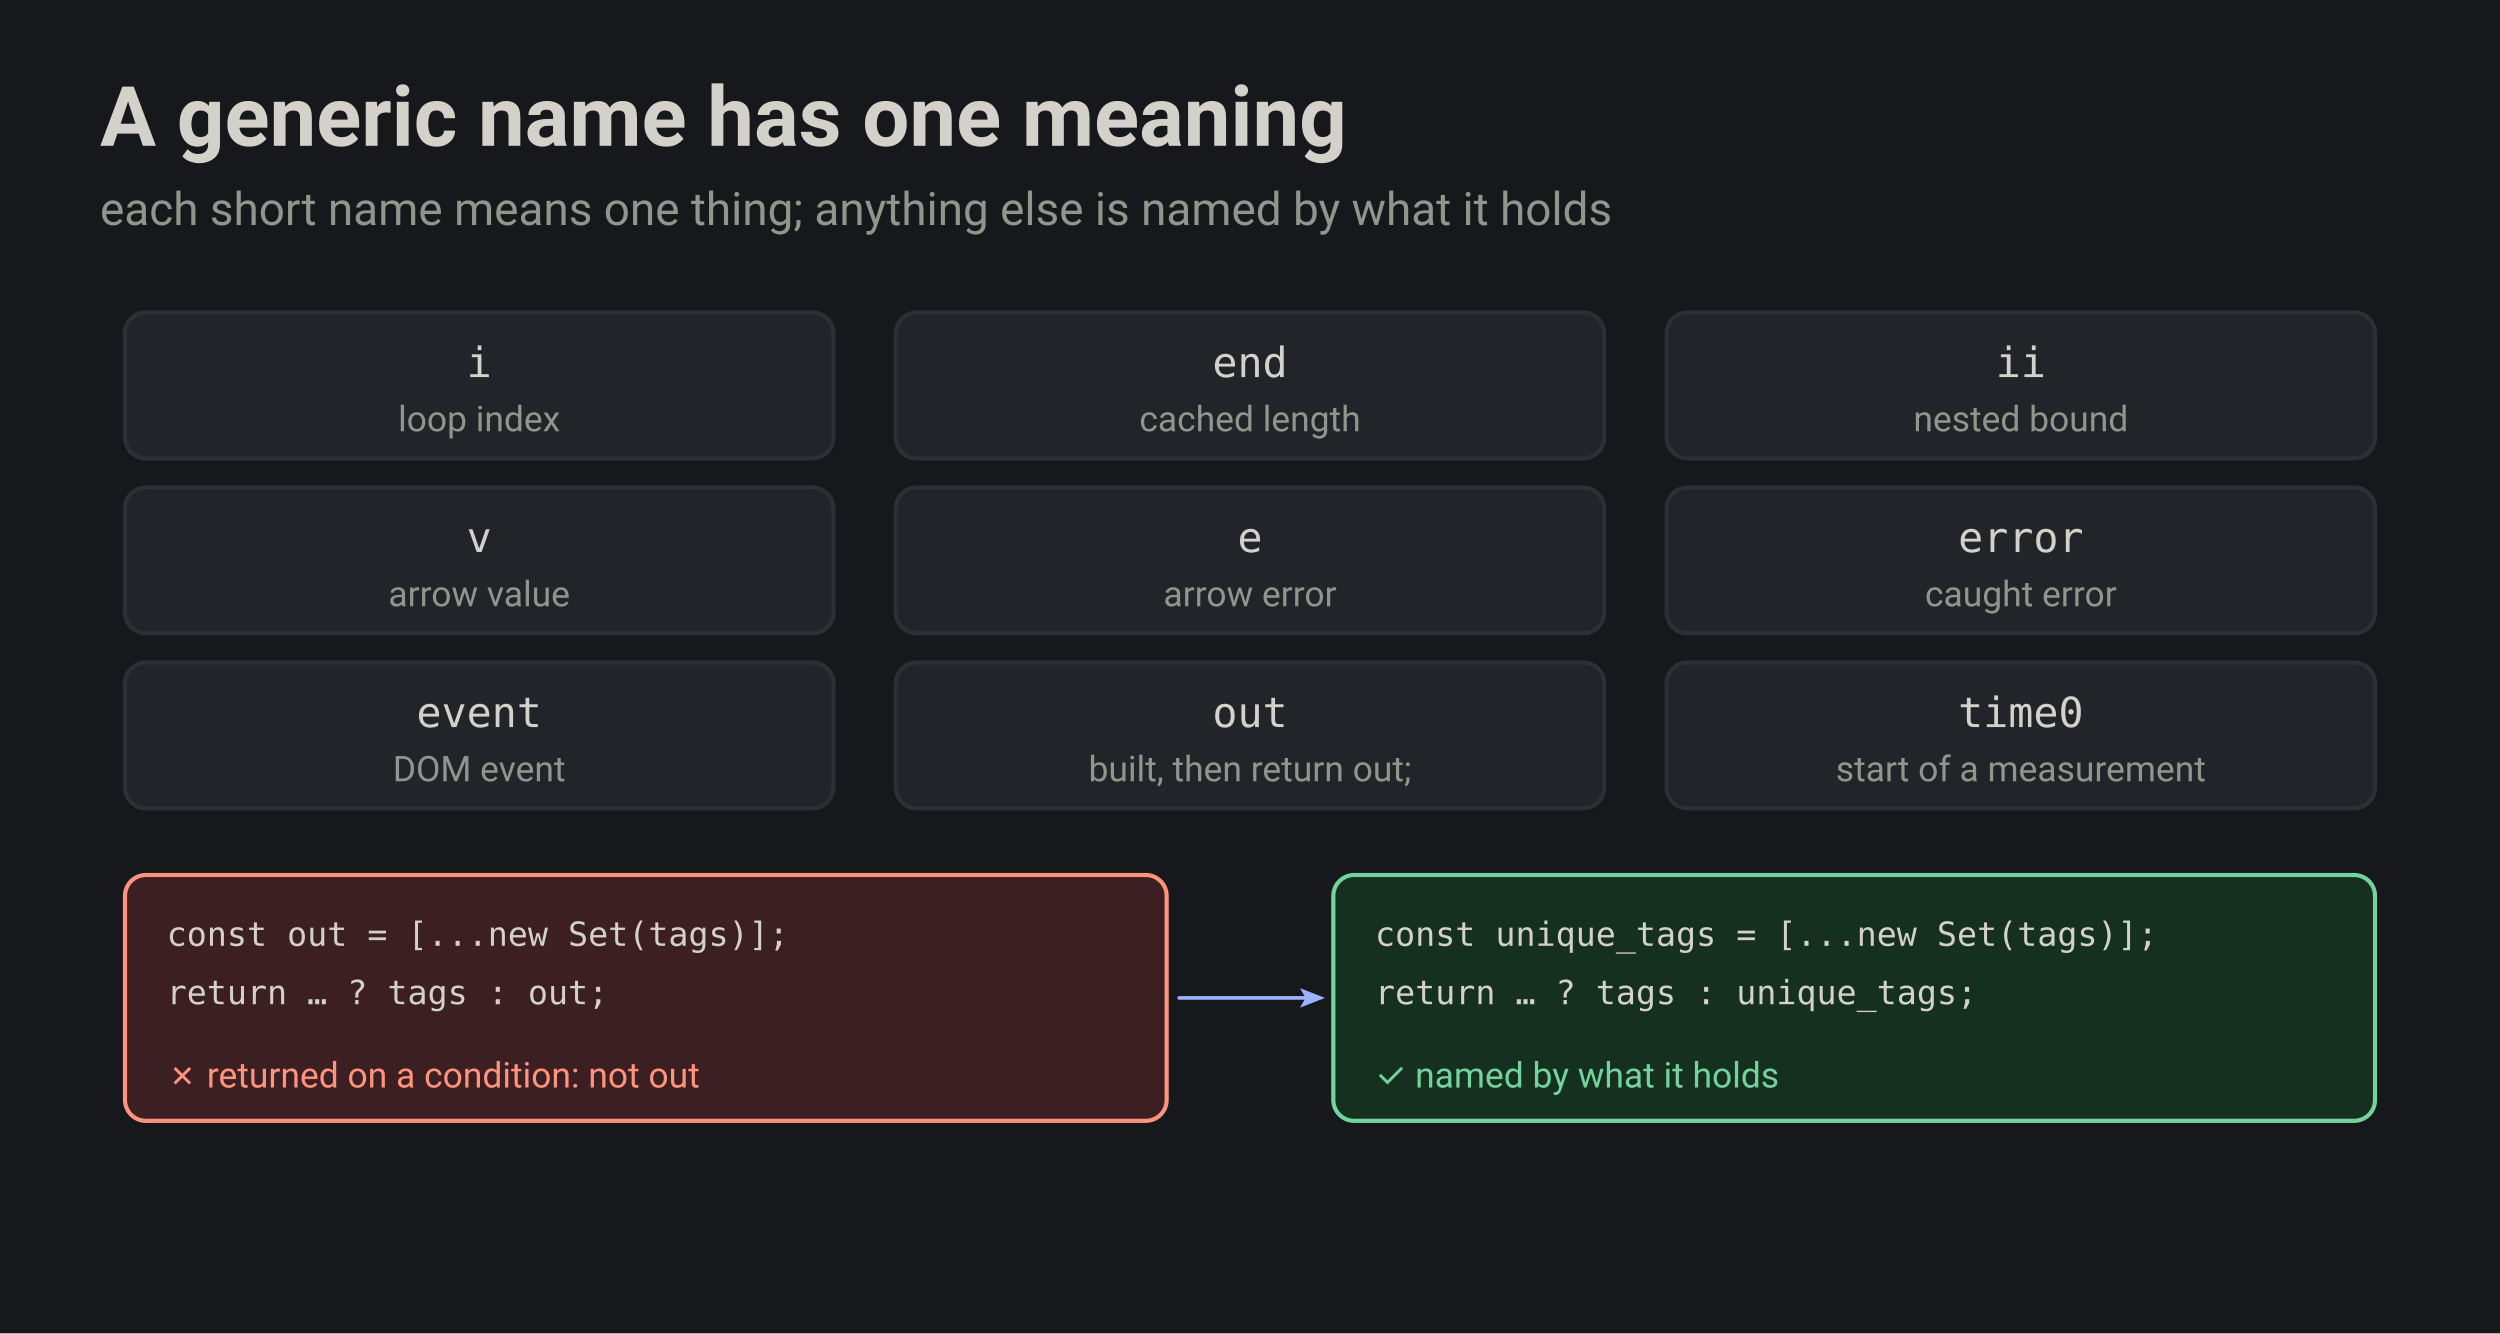
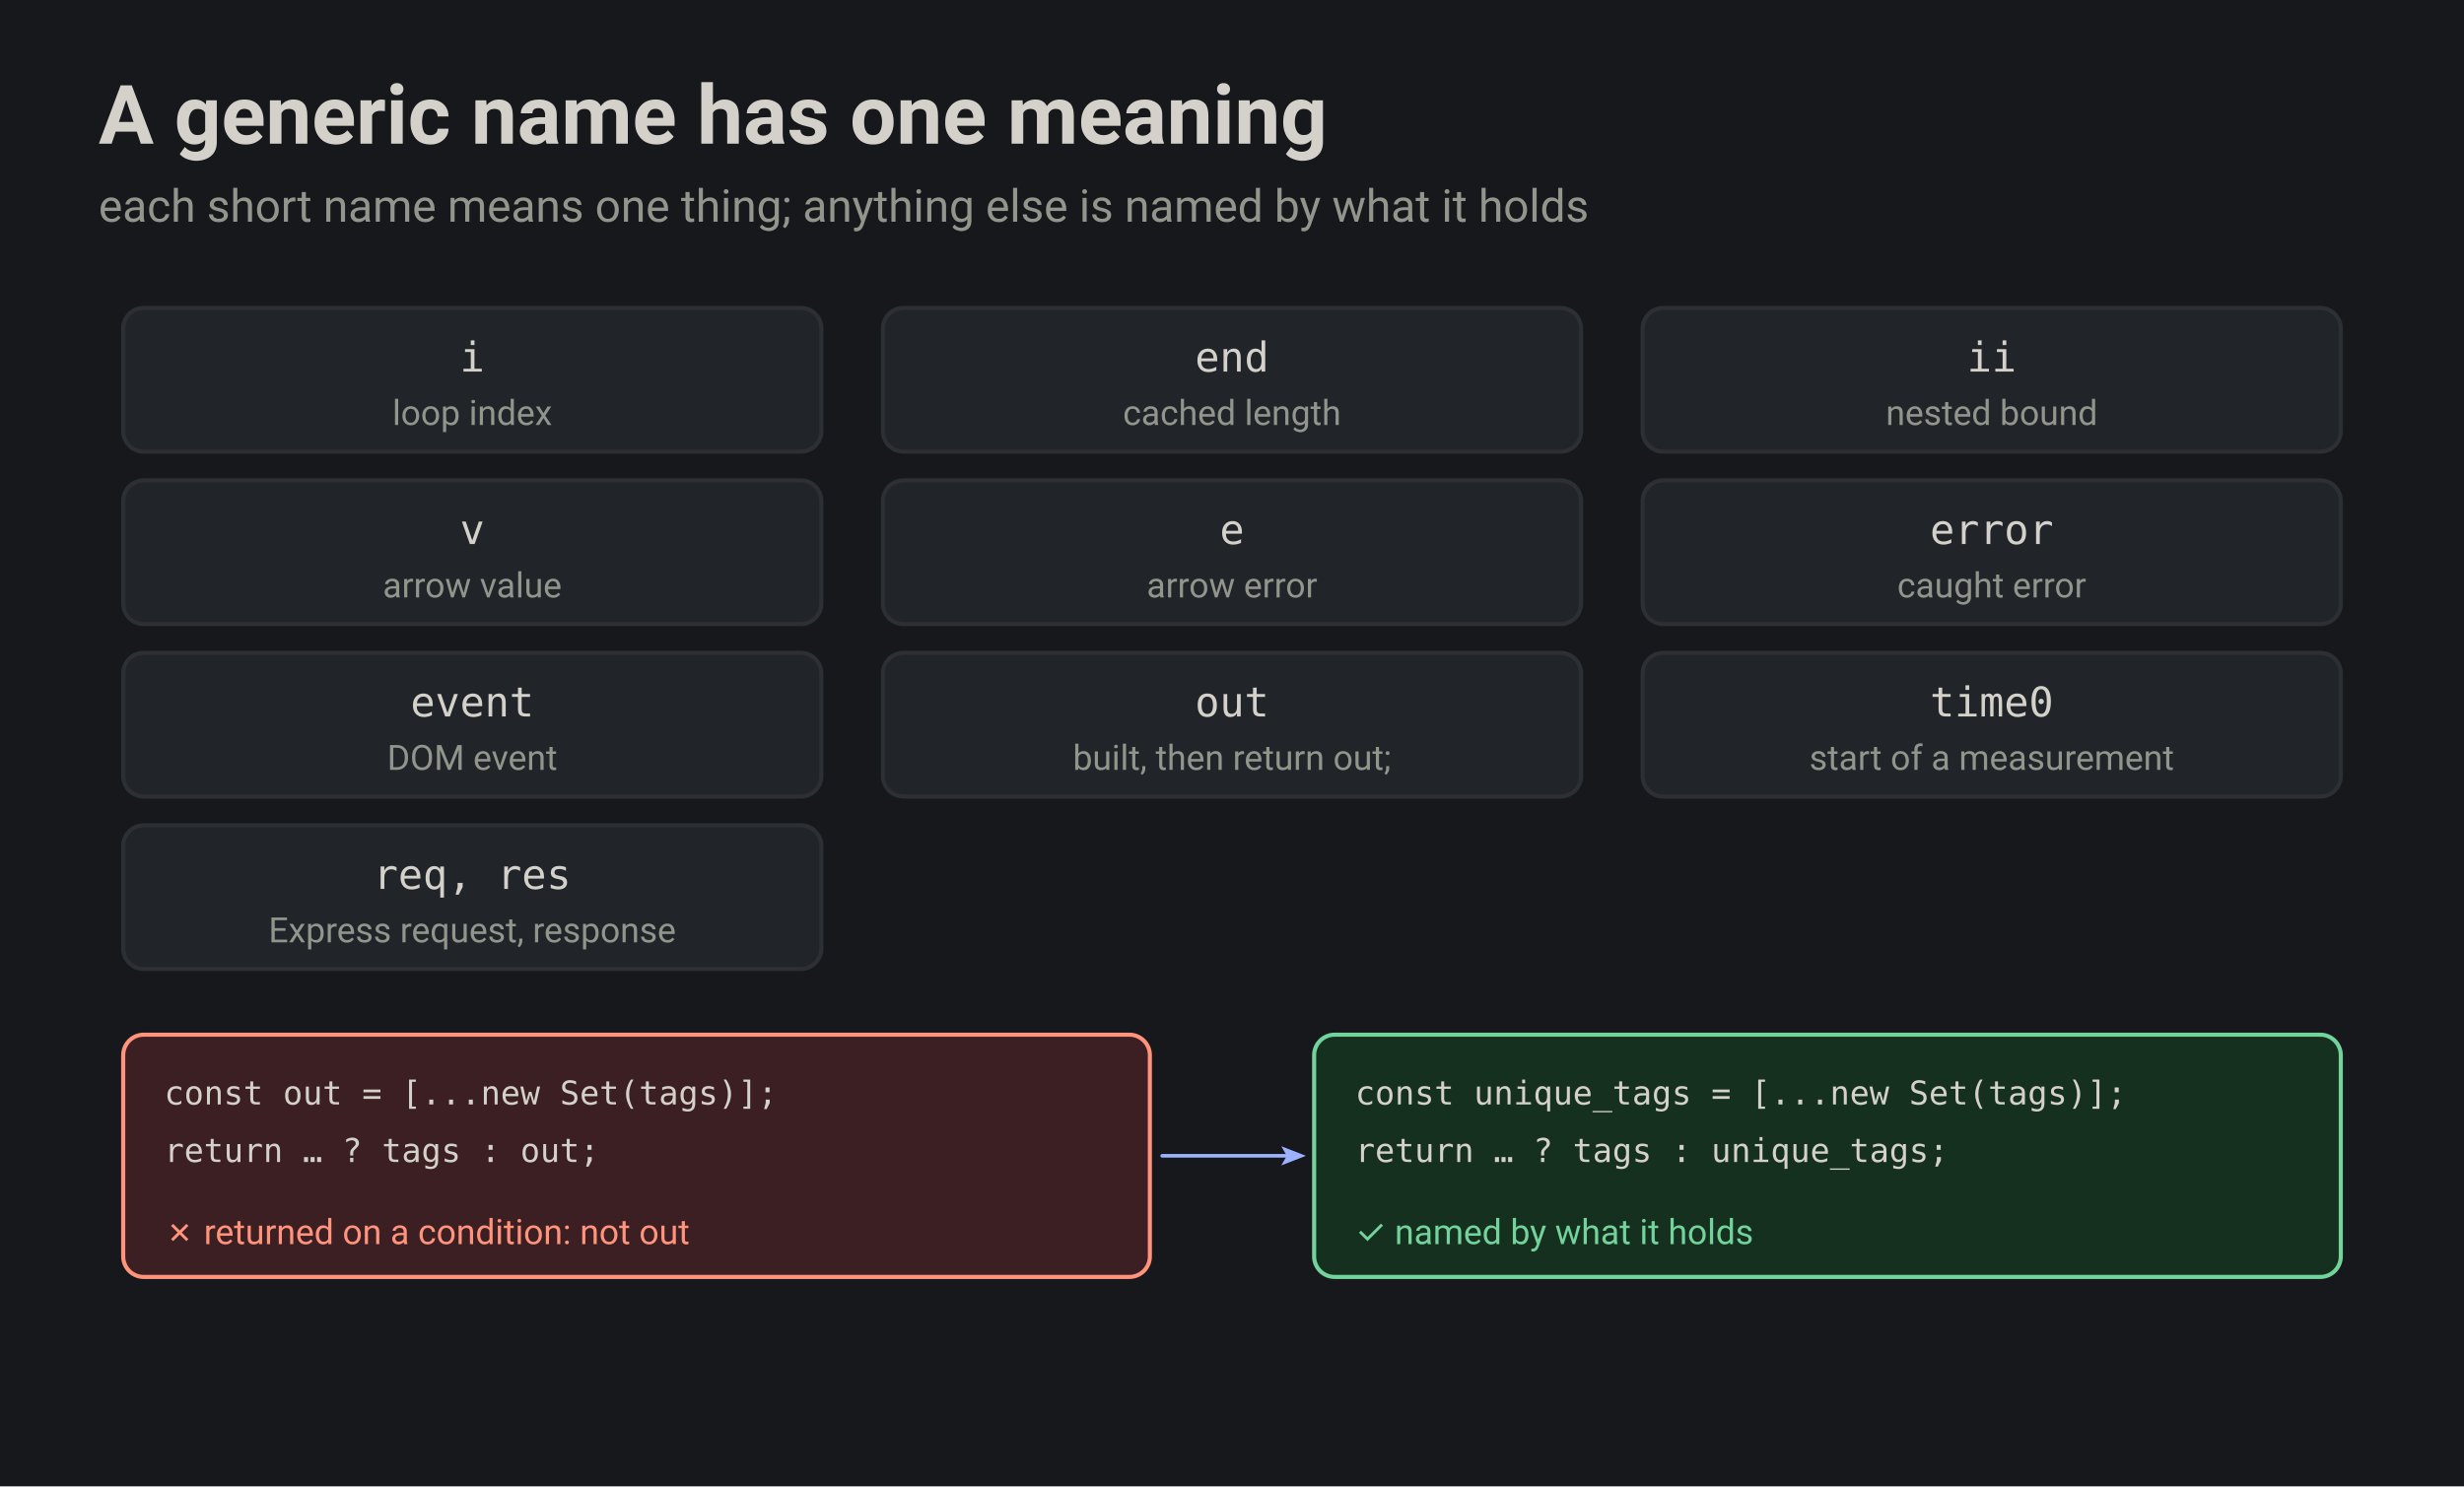
- <svg xmlns="http://www.w3.org/2000/svg" width="1200" height="640" viewBox="0 0 1200 640" font-family="system-ui, -apple-system, 'Segoe UI', Roboto, sans-serif">
-   <rect width="1200" height="640" fill="#16181b" />
+ <svg xmlns="http://www.w3.org/2000/svg" width="1200" height="724" viewBox="0 0 1200 724" font-family="system-ui, -apple-system, 'Segoe UI', Roboto, sans-serif">
+   <rect width="1200" height="724" fill="#16181b" />
  <defs>
    <marker id="arrow" viewBox="0 0 12 12" refX="8" refY="6" markerUnits="userSpaceOnUse" markerWidth="16" markerHeight="16" orient="auto-start-reverse">
      <path d="M2 2.5 L11 6 L2 9.5 L4 6 z" fill="#9db2ff" stroke-linejoin="round" />
    </marker>
  </defs>
  <text x="48" y="70" fill="#d3d1c9" font-size="40" font-weight="700">A generic name has one meaning</text>
  <text x="48" y="108" fill="#92958c" font-size="22">each short name means one thing; anything else is named by what it holds</text>
  <rect x="60" y="150" width="340" height="70" rx="10" fill="#212428" stroke="#2c3035" stroke-width="2" />
  <text x="230.0" y="181.0" fill="#d3d1c9" font-size="20" font-family="ui-monospace, 'JetBrains Mono', Menlo, monospace" text-anchor="middle">i</text>
  <text x="230.0" y="207.0" fill="#92958c" font-size="17" text-anchor="middle">loop index</text>
  <rect x="430" y="150" width="340" height="70" rx="10" fill="#212428" stroke="#2c3035" stroke-width="2" />
  <text x="600.0" y="181.0" fill="#d3d1c9" font-size="20" font-family="ui-monospace, 'JetBrains Mono', Menlo, monospace" text-anchor="middle">end</text>
  <text x="600.0" y="207.0" fill="#92958c" font-size="17" text-anchor="middle">cached length</text>
  <rect x="800" y="150" width="340" height="70" rx="10" fill="#212428" stroke="#2c3035" stroke-width="2" />
  <text x="970.0" y="181.0" fill="#d3d1c9" font-size="20" font-family="ui-monospace, 'JetBrains Mono', Menlo, monospace" text-anchor="middle">ii</text>
  <text x="970.0" y="207.0" fill="#92958c" font-size="17" text-anchor="middle">nested bound</text>
  <rect x="60" y="234" width="340" height="70" rx="10" fill="#212428" stroke="#2c3035" stroke-width="2" />
  <text x="230.0" y="265.0" fill="#d3d1c9" font-size="20" font-family="ui-monospace, 'JetBrains Mono', Menlo, monospace" text-anchor="middle">v</text>
  <text x="230.0" y="291.0" fill="#92958c" font-size="17" text-anchor="middle">arrow value</text>
  <rect x="430" y="234" width="340" height="70" rx="10" fill="#212428" stroke="#2c3035" stroke-width="2" />
  <text x="600.0" y="265.0" fill="#d3d1c9" font-size="20" font-family="ui-monospace, 'JetBrains Mono', Menlo, monospace" text-anchor="middle">e</text>
  <text x="600.0" y="291.0" fill="#92958c" font-size="17" text-anchor="middle">arrow error</text>
  <rect x="800" y="234" width="340" height="70" rx="10" fill="#212428" stroke="#2c3035" stroke-width="2" />
  <text x="970.0" y="265.0" fill="#d3d1c9" font-size="20" font-family="ui-monospace, 'JetBrains Mono', Menlo, monospace" text-anchor="middle">error</text>
  <text x="970.0" y="291.0" fill="#92958c" font-size="17" text-anchor="middle">caught error</text>
  <rect x="60" y="318" width="340" height="70" rx="10" fill="#212428" stroke="#2c3035" stroke-width="2" />
  <text x="230.0" y="349.0" fill="#d3d1c9" font-size="20" font-family="ui-monospace, 'JetBrains Mono', Menlo, monospace" text-anchor="middle">event</text>
  <text x="230.0" y="375.0" fill="#92958c" font-size="17" text-anchor="middle">DOM event</text>
  <rect x="430" y="318" width="340" height="70" rx="10" fill="#212428" stroke="#2c3035" stroke-width="2" />
  <text x="600.0" y="349.0" fill="#d3d1c9" font-size="20" font-family="ui-monospace, 'JetBrains Mono', Menlo, monospace" text-anchor="middle">out</text>
  <text x="600.0" y="375.0" fill="#92958c" font-size="17" text-anchor="middle">built, then return out;</text>
  <rect x="800" y="318" width="340" height="70" rx="10" fill="#212428" stroke="#2c3035" stroke-width="2" />
  <text x="970.0" y="349.0" fill="#d3d1c9" font-size="20" font-family="ui-monospace, 'JetBrains Mono', Menlo, monospace" text-anchor="middle">time0</text>
  <text x="970.0" y="375.0" fill="#92958c" font-size="17" text-anchor="middle">start of a measurement</text>
-   <rect x="60" y="420" width="500" height="118" rx="10" fill="#3b1f22" stroke="#ff937c" stroke-width="2" />
-   <text x="80.0" y="454" fill="#d3d1c9" font-size="16" font-family="ui-monospace, 'JetBrains Mono', Menlo, monospace">const out = [...new Set(tags)];</text>
-   <text x="80.0" y="482" fill="#d3d1c9" font-size="16" font-family="ui-monospace, 'JetBrains Mono', Menlo, monospace">return … ? tags : out;</text>
-   <text x="80" y="522" fill="#ff937c" font-size="17">✗ returned on a condition: not out</text>
-   <rect x="640" y="420" width="500" height="118" rx="10" fill="#16301f" stroke="#72d39c" stroke-width="2" />
-   <text x="660.0" y="454" fill="#d3d1c9" font-size="16" font-family="ui-monospace, 'JetBrains Mono', Menlo, monospace">const unique_tags = [...new Set(tags)];</text>
-   <text x="660.0" y="482" fill="#d3d1c9" font-size="16" font-family="ui-monospace, 'JetBrains Mono', Menlo, monospace">return … ? tags : unique_tags;</text>
-   <text x="660" y="522" fill="#72d39c" font-size="17">✓ named by what it holds</text>
-   <line x1="566" y1="479.0" x2="632" y2="479" stroke="#9db2ff" stroke-width="1.75" stroke-linecap="round" marker-end="url(#arrow)" />
+   <rect x="60" y="402" width="340" height="70" rx="10" fill="#212428" stroke="#2c3035" stroke-width="2" />
+   <text x="230.0" y="433.0" fill="#d3d1c9" font-size="20" font-family="ui-monospace, 'JetBrains Mono', Menlo, monospace" text-anchor="middle">req, res</text>
+   <text x="230.0" y="459.0" fill="#92958c" font-size="17" text-anchor="middle">Express request, response</text>
+   <rect x="60" y="504" width="500" height="118" rx="10" fill="#3b1f22" stroke="#ff937c" stroke-width="2" />
+   <text x="80.0" y="538" fill="#d3d1c9" font-size="16" font-family="ui-monospace, 'JetBrains Mono', Menlo, monospace">const out = [...new Set(tags)];</text>
+   <text x="80.0" y="566" fill="#d3d1c9" font-size="16" font-family="ui-monospace, 'JetBrains Mono', Menlo, monospace">return … ? tags : out;</text>
+   <text x="80" y="606" fill="#ff937c" font-size="17">✗ returned on a condition: not out</text>
+   <rect x="640" y="504" width="500" height="118" rx="10" fill="#16301f" stroke="#72d39c" stroke-width="2" />
+   <text x="660.0" y="538" fill="#d3d1c9" font-size="16" font-family="ui-monospace, 'JetBrains Mono', Menlo, monospace">const unique_tags = [...new Set(tags)];</text>
+   <text x="660.0" y="566" fill="#d3d1c9" font-size="16" font-family="ui-monospace, 'JetBrains Mono', Menlo, monospace">return … ? tags : unique_tags;</text>
+   <text x="660" y="606" fill="#72d39c" font-size="17">✓ named by what it holds</text>
+   <line x1="566" y1="563.0" x2="632.0" y2="563.0" stroke="#9db2ff" stroke-width="1.75" stroke-linecap="round" marker-end="url(#arrow)" />
</svg>
